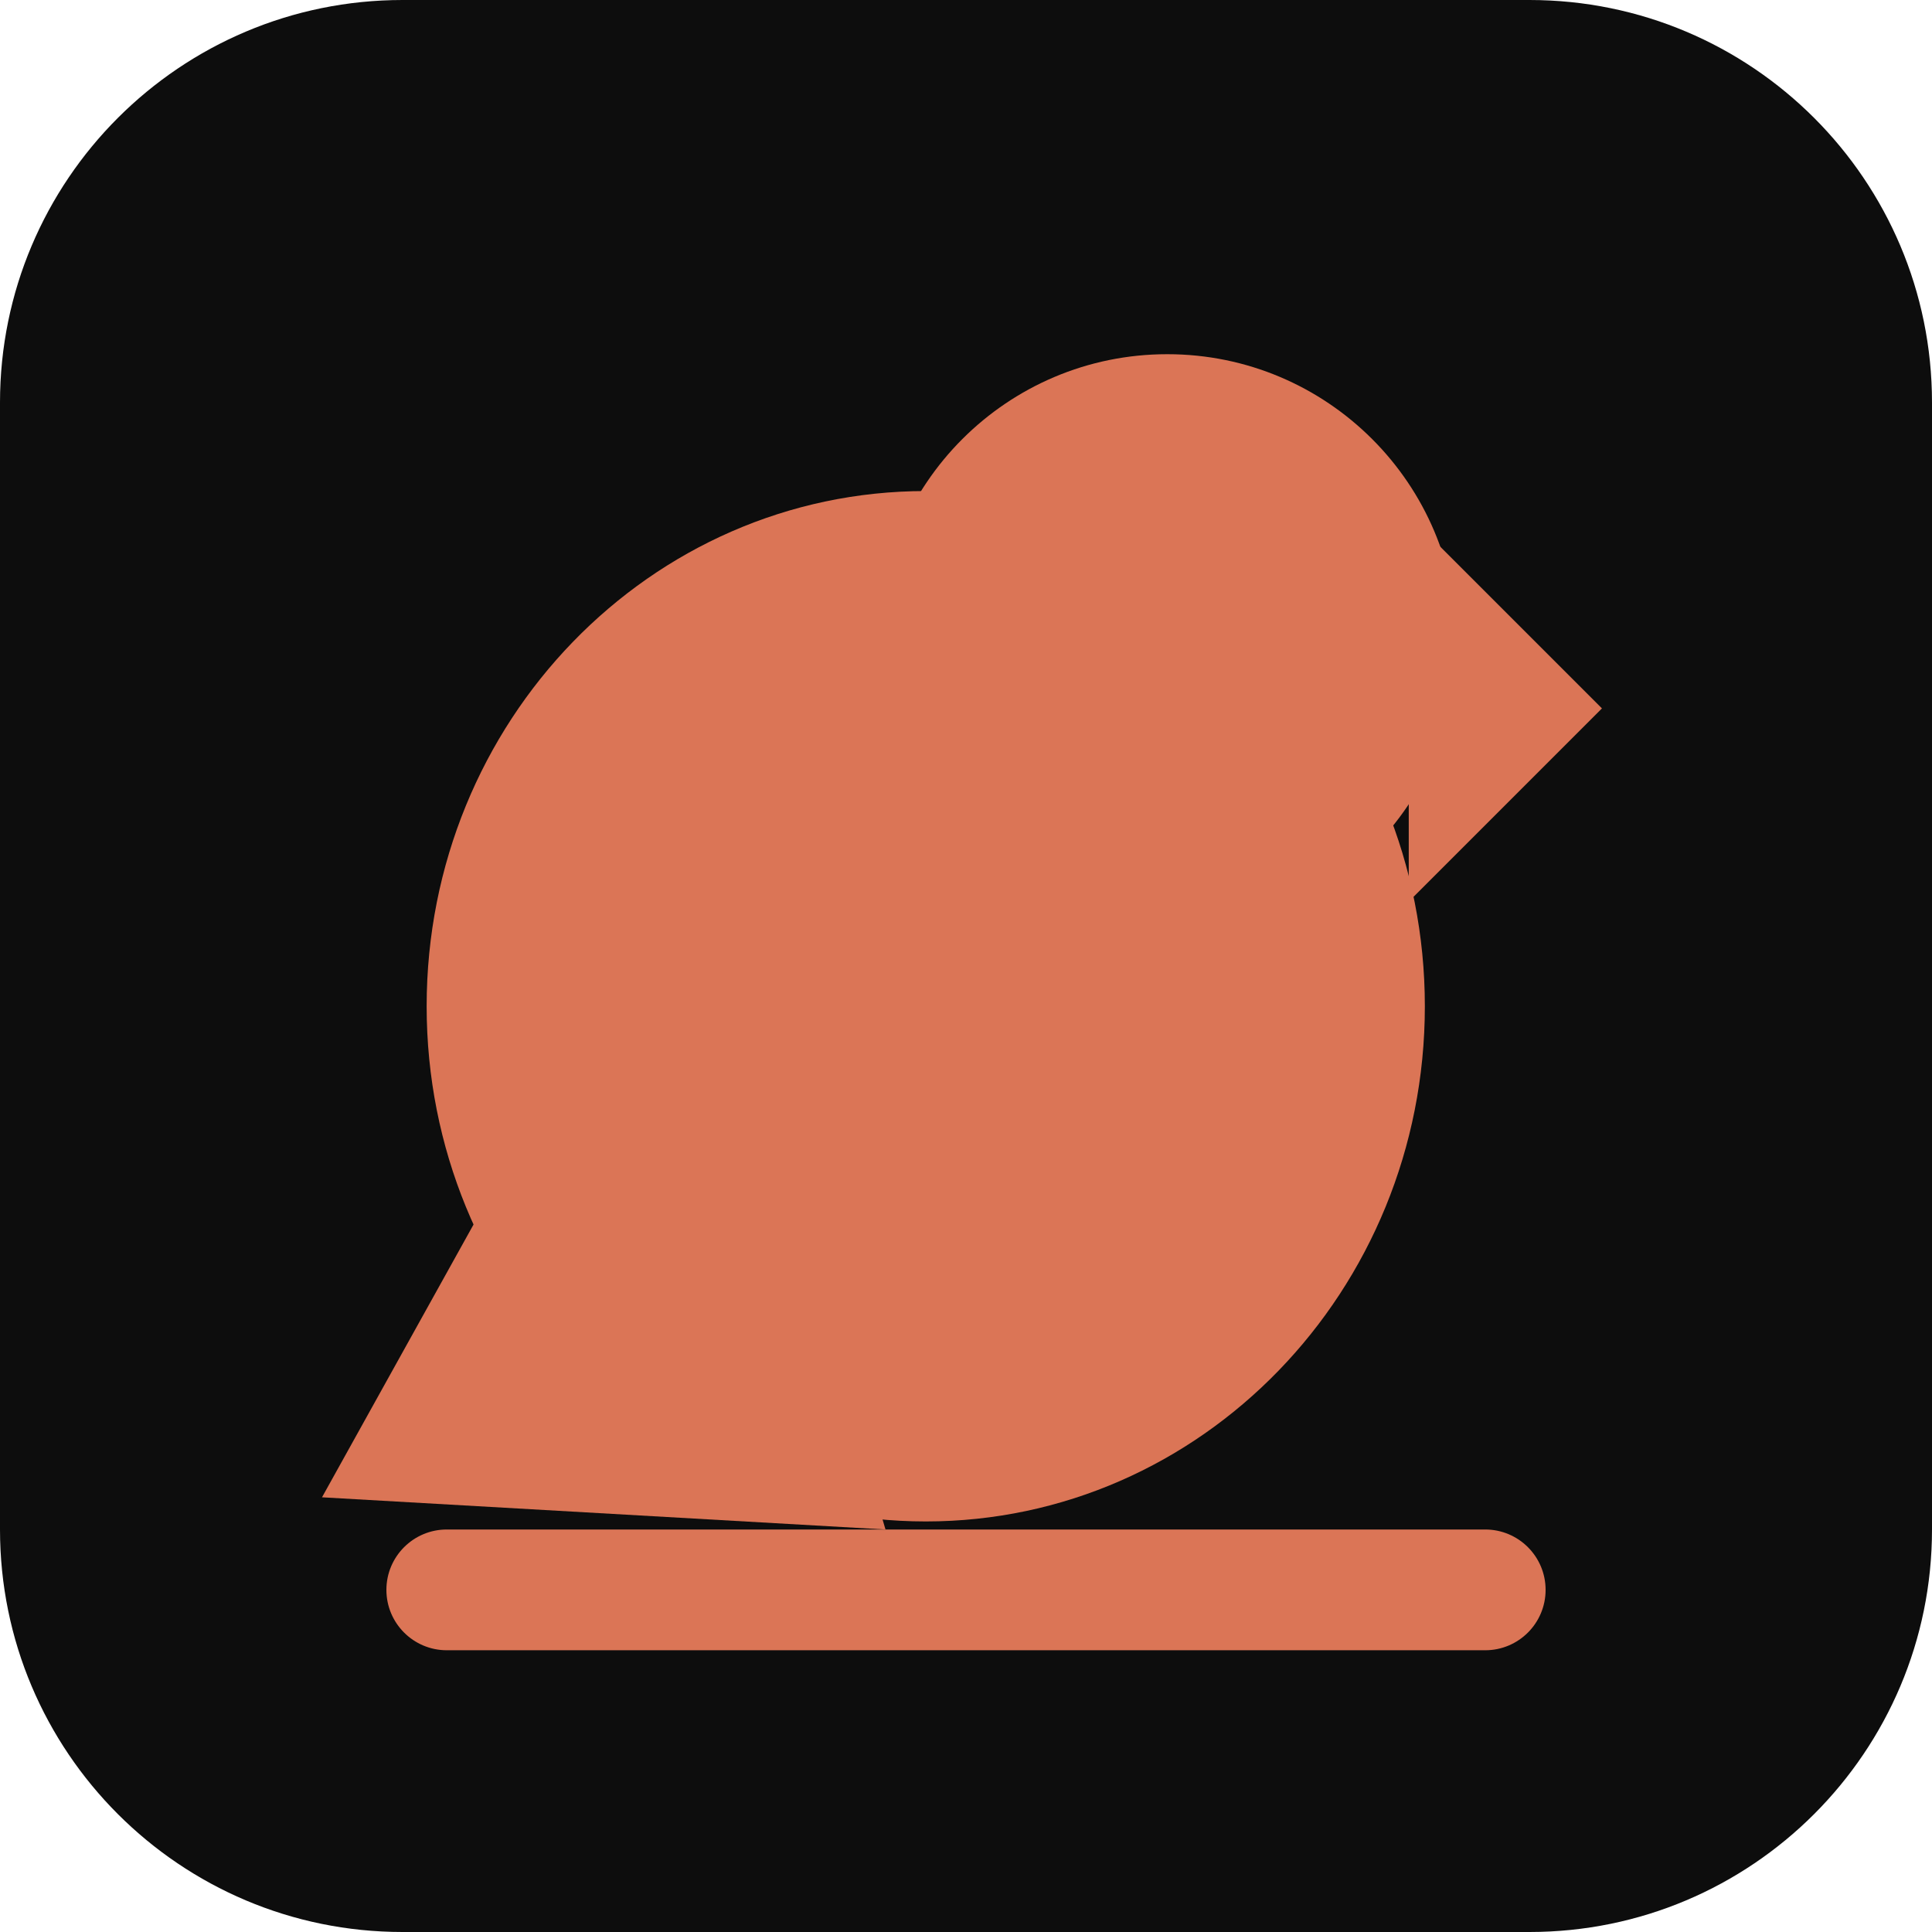
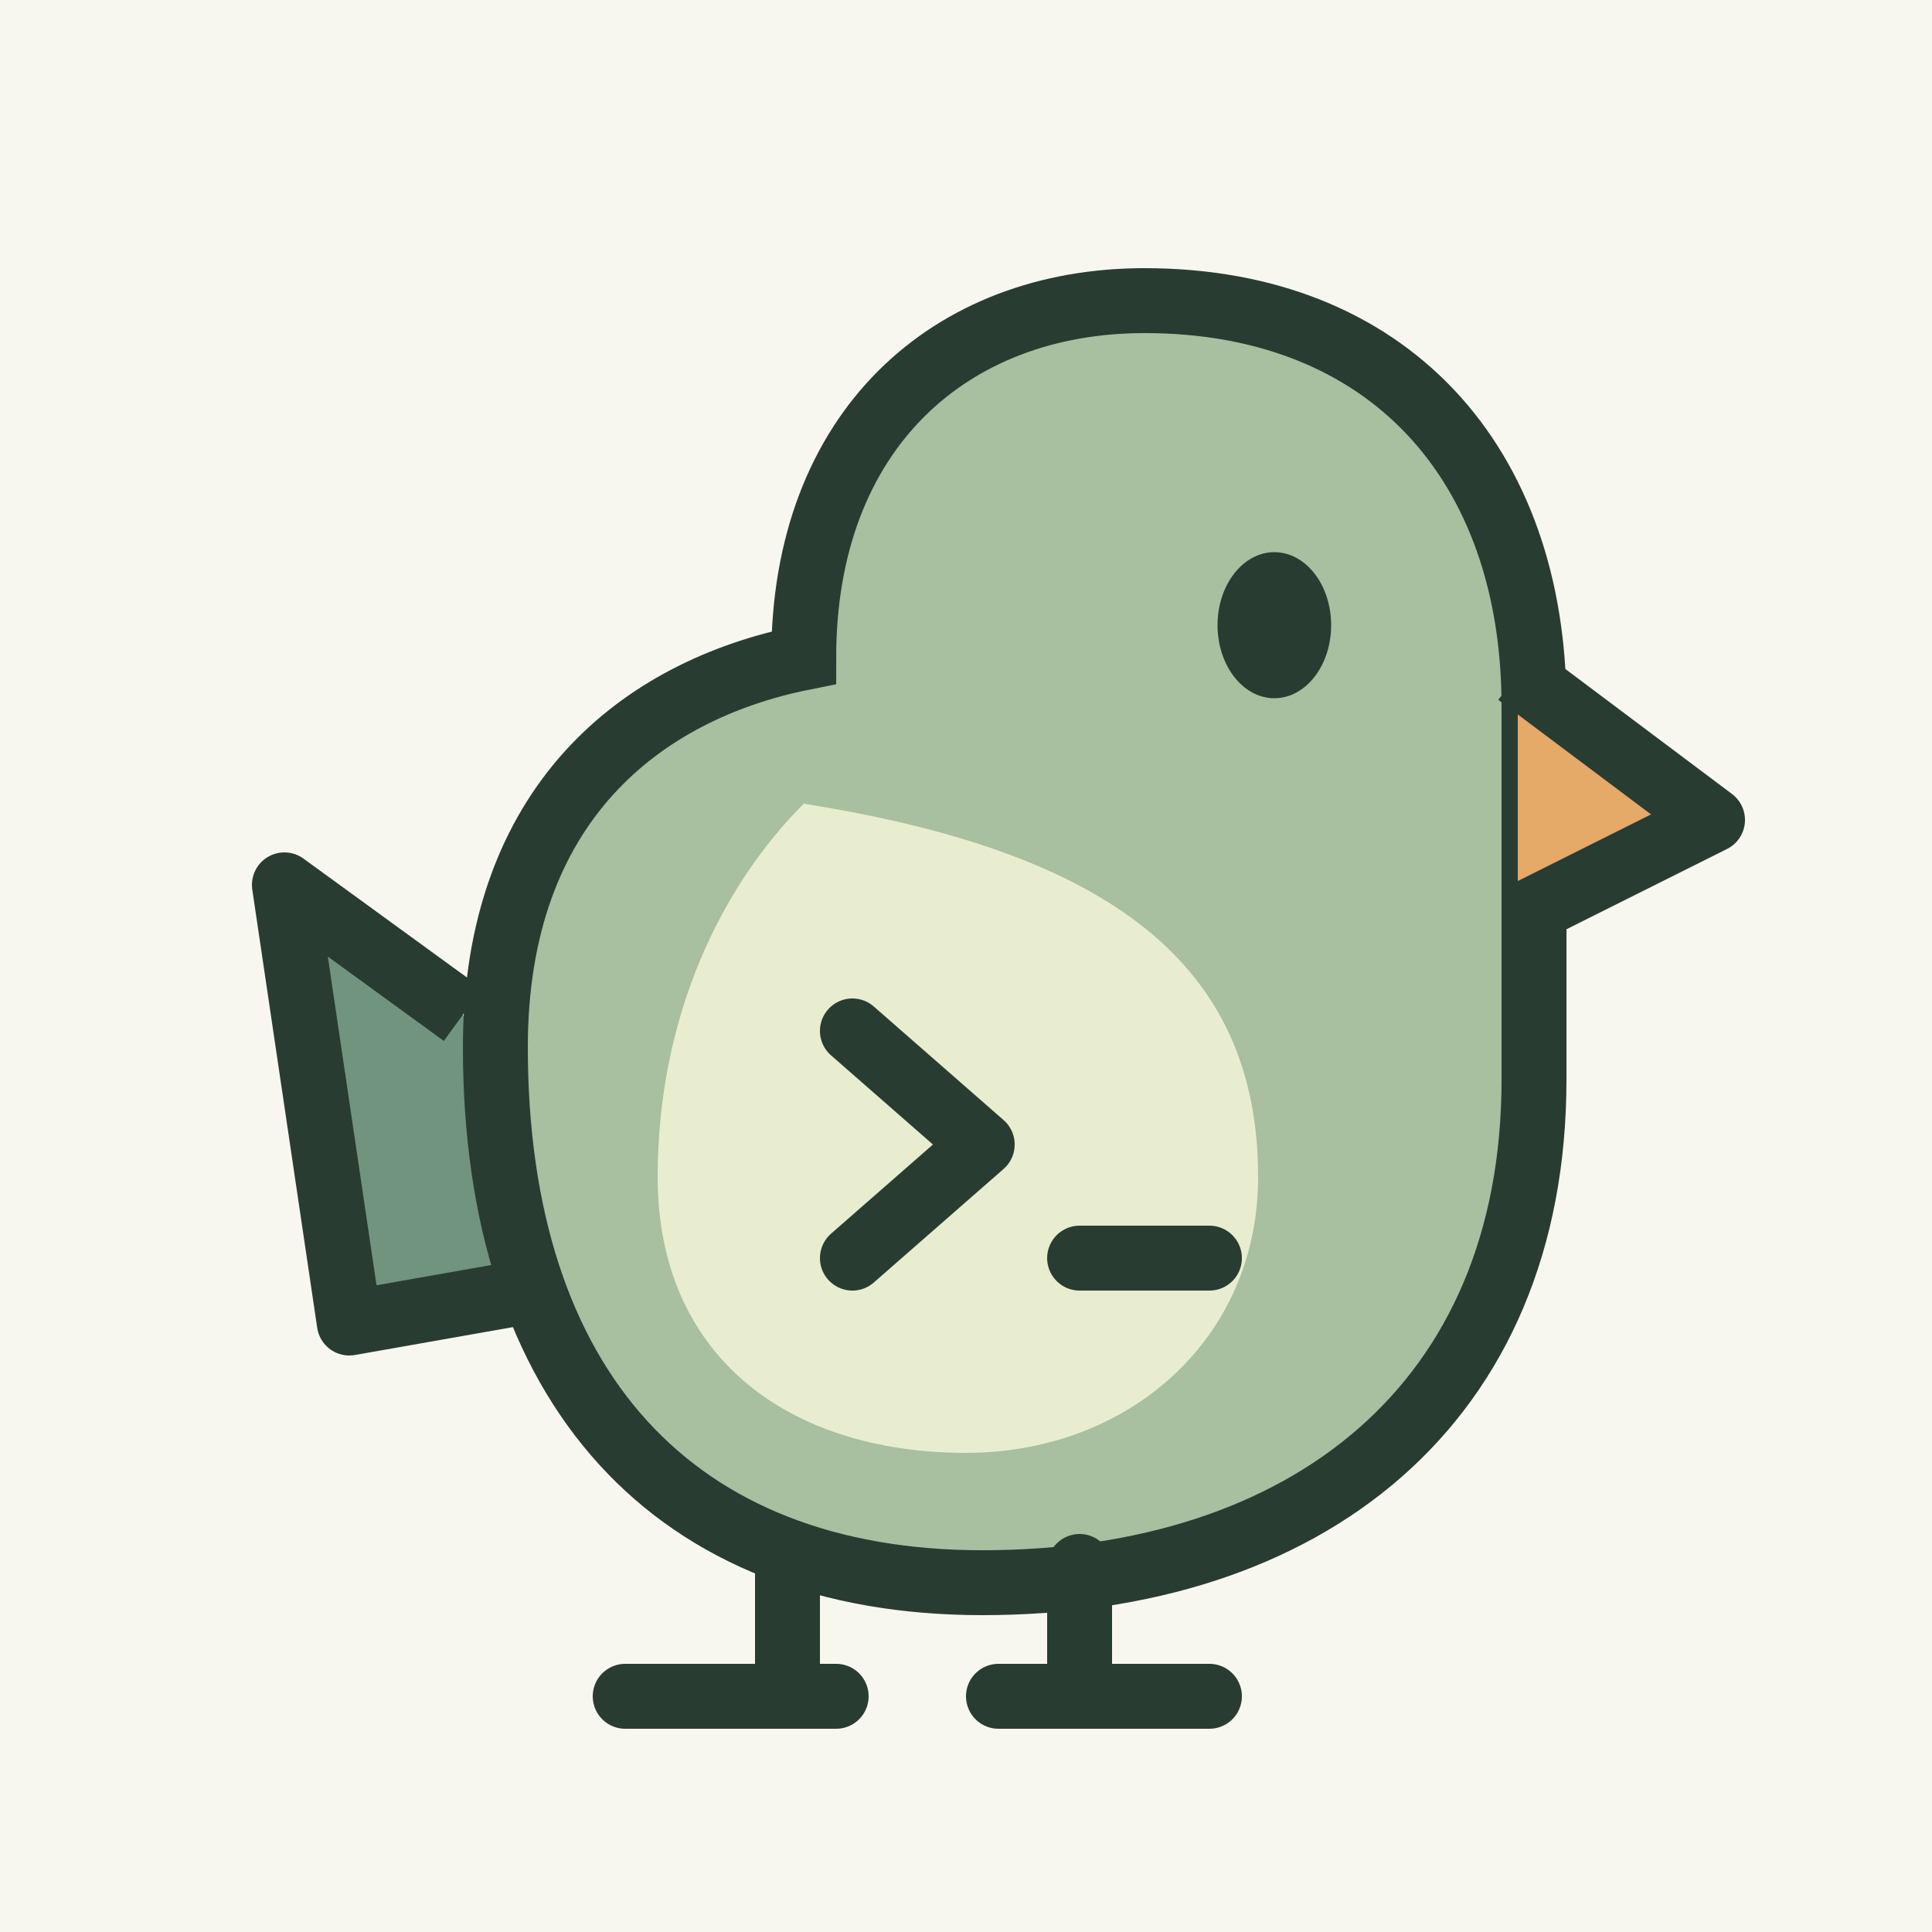
- <svg xmlns="http://www.w3.org/2000/svg" viewBox="0 0 24 24">
-   <rect width="24" height="24" rx="5" fill="#0d0d0d" />
-   <g fill="#db7556">
-     <ellipse cx="11.5" cy="12.5" rx="6.2" ry="6.4" />
-     <circle cx="14.5" cy="8" r="3.6" />
-     <polygon points="17.5,6.4 19.9,8.8 17.5,11.2" />
-     <polygon points="8.5,10.5 4.0,18.6 11.0,19.0" />
-     <rect x="4.8" y="19" width="14.4" height="1.5" rx="0.75" />
+ <svg xmlns="http://www.w3.org/2000/svg" viewBox="0 0 100 100" fill="none">
+   <rect width="100" height="100" fill="#f8f7ef" />
+   <g transform="translate(8 8) scale(.84)">
+     <path d="M19 53 8 45l4 27 17-3" fill="#70947d" stroke="#293c32" stroke-width="4" stroke-linejoin="round" />
+     <path d="M21 55c0-15 9-22 19-24 0-14 9-22 21-22 15 0 24 10 24 25v23c0 20-14 31-34 31-19 0-30-12-30-33Z" fill="#a8bfa0" stroke="#293c32" stroke-width="4" />
+     <path d="m84 32 12 9-12 6" fill="#e5aa68" stroke="#293c32" stroke-width="4" stroke-linejoin="round" />
+     <path d="M40 40c-5 5-9 13-9 23 0 11 8 17 19 17 10 0 18-7 18-17 0-13-9-20-28-23Z" fill="#e8edcf" />
+     <path d="m43 54 8 7-8 7m14 0h8" stroke="#293c32" stroke-width="4" stroke-linecap="round" stroke-linejoin="round" />
+     <ellipse cx="69" cy="29" rx="3.5" ry="4.5" fill="#293c32" />
+     <path d="M39 87v7m18-7v7M29 95h13m10 0h13" stroke="#293c32" stroke-width="4" stroke-linecap="round" />
  </g>
</svg>
